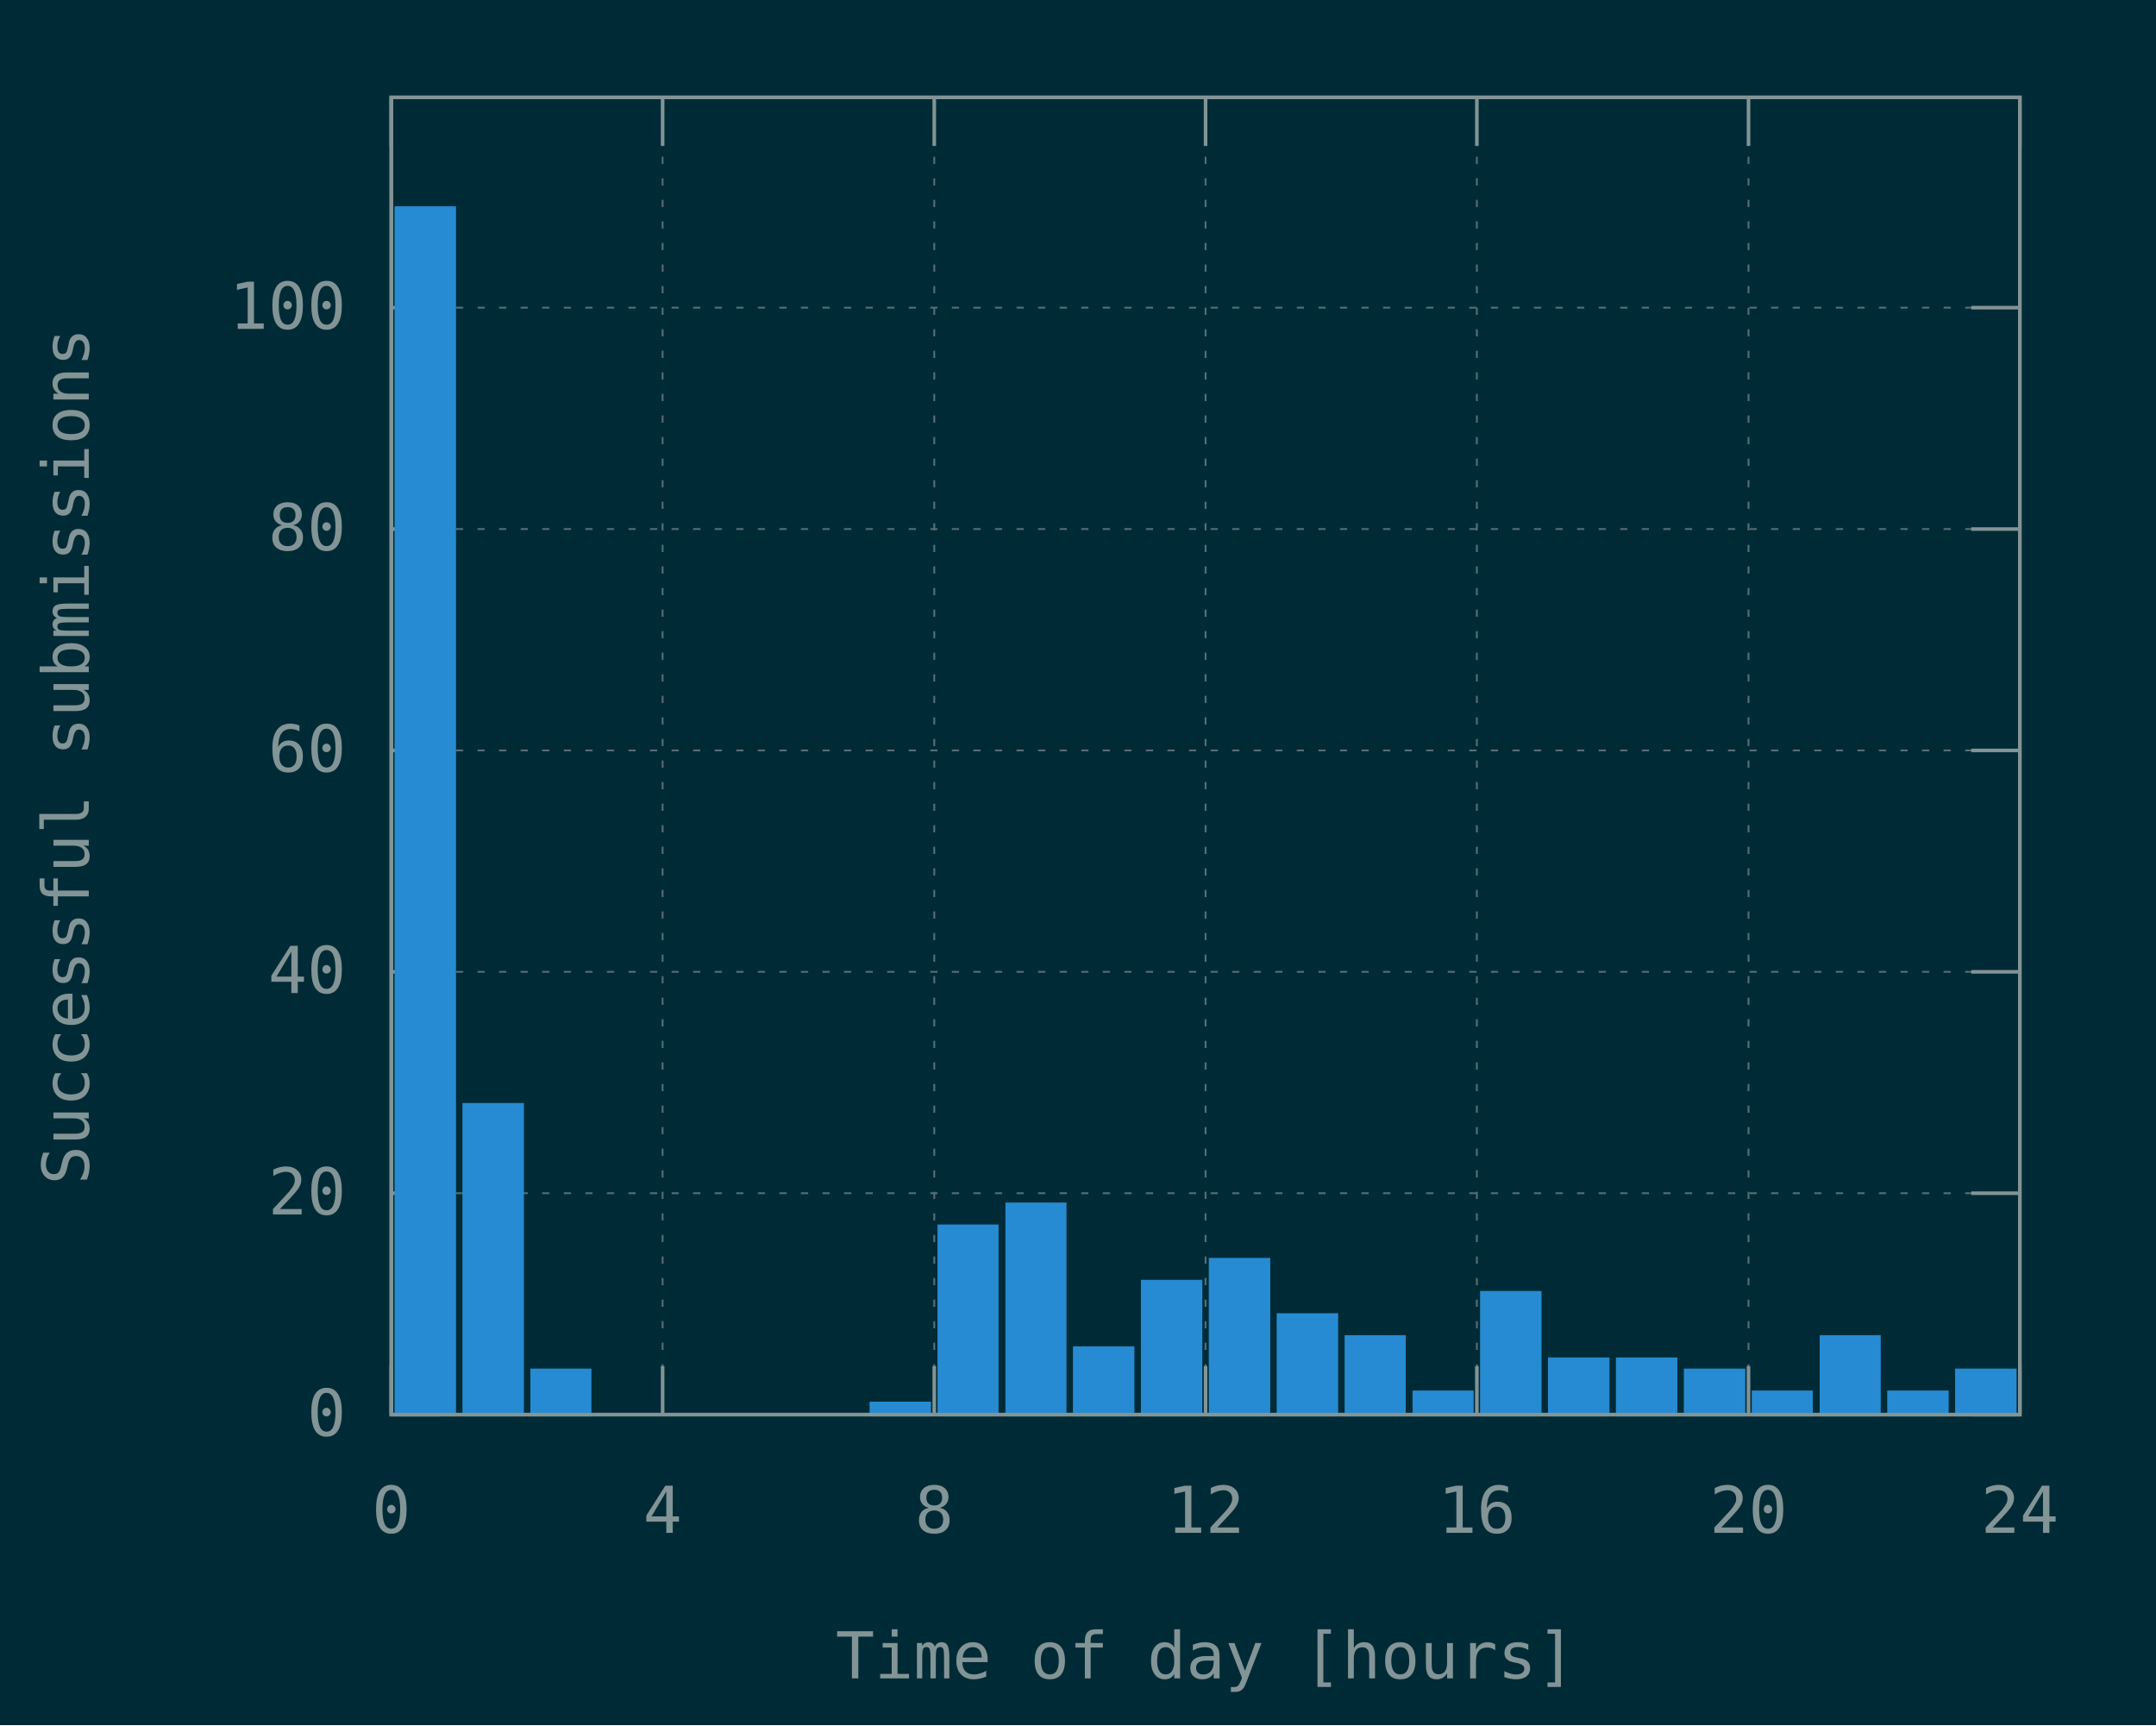
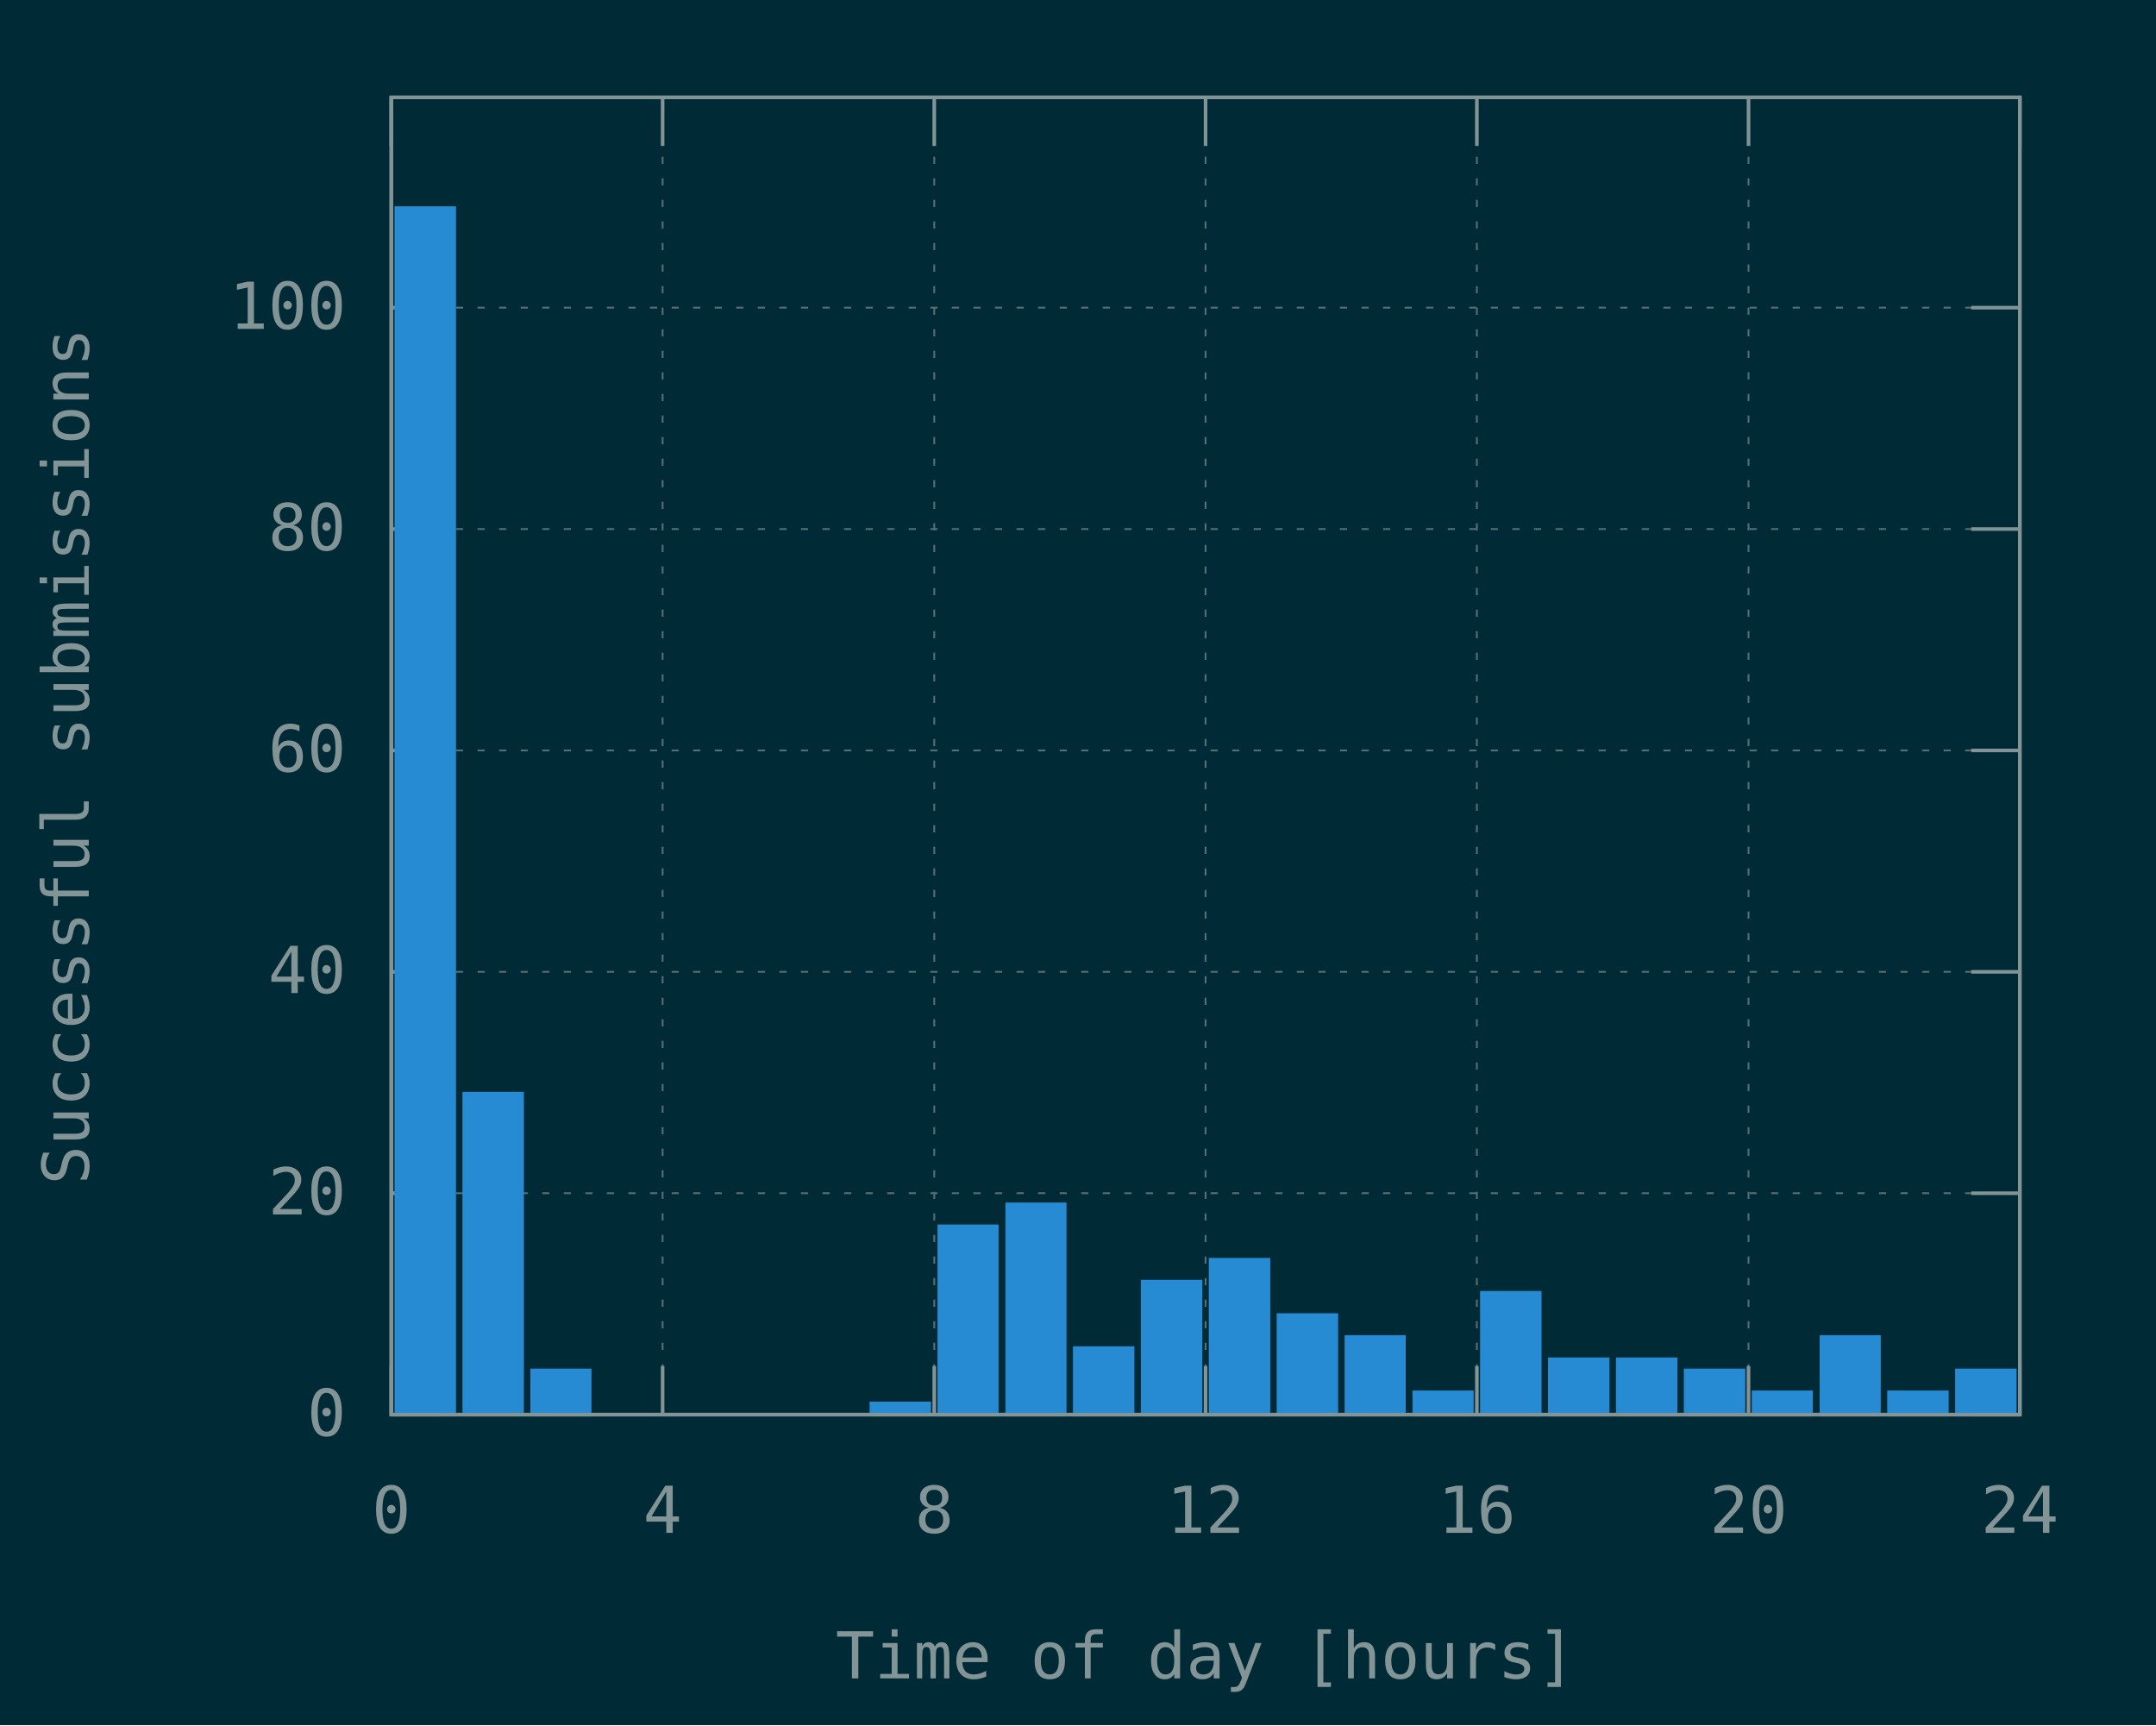
<svg xmlns="http://www.w3.org/2000/svg" xmlns:xlink="http://www.w3.org/1999/xlink" width="600" height="480" viewBox="0 0 600 480">
  <g id="gnuplot_canvas">
    <rect x="0" y="0" width="600" height="480" fill="#002b36" />
    <defs>
      <circle id="gpDot" r="0.5" stroke-width="0.5" stroke="currentColor" />
      <path id="gpPt0" stroke-width="0.148" stroke="currentColor" d="M-1,0 h2 M0,-1 v2" />
      <path id="gpPt1" stroke-width="0.148" stroke="currentColor" d="M-1,-1 L1,1 M1,-1 L-1,1" />
      <path id="gpPt2" stroke-width="0.148" stroke="currentColor" d="M-1,0 L1,0 M0,-1 L0,1 M-1,-1 L1,1 M-1,1 L1,-1" />
      <rect id="gpPt3" stroke-width="0.148" stroke="currentColor" x="-1" y="-1" width="2" height="2" />
      <rect id="gpPt4" stroke-width="0.148" stroke="currentColor" fill="currentColor" x="-1" y="-1" width="2" height="2" />
      <circle id="gpPt5" stroke-width="0.148" stroke="currentColor" cx="0" cy="0" r="1" />
      <use xlink:href="#gpPt5" id="gpPt6" fill="currentColor" stroke="none" />
      <path id="gpPt7" stroke-width="0.148" stroke="currentColor" d="M0,-1.33 L-1.33,0.67 L1.33,0.67 z" />
      <use xlink:href="#gpPt7" id="gpPt8" fill="currentColor" stroke="none" />
      <use xlink:href="#gpPt7" id="gpPt9" stroke="currentColor" transform="rotate(180)" />
      <use xlink:href="#gpPt9" id="gpPt10" fill="currentColor" stroke="none" />
      <use xlink:href="#gpPt3" id="gpPt11" stroke="currentColor" transform="rotate(45)" />
      <use xlink:href="#gpPt11" id="gpPt12" fill="currentColor" stroke="none" />
      <path id="gpPt13" stroke-width="0.148" stroke="currentColor" d="M0,1.330 L1.265,0.411 L0.782,-1.067 L-0.782,-1.076 L-1.265,0.411 z" />
      <use xlink:href="#gpPt13" id="gpPt14" fill="currentColor" stroke="none" />
      <filter id="textbox" filterUnits="objectBoundingBox" x="0" y="0" height="1" width="1">
        <feFlood flood-color="#002B36" flood-opacity="1" result="bgnd" />
        <feComposite in="SourceGraphic" in2="bgnd" operator="atop" />
      </filter>
      <filter id="greybox" filterUnits="objectBoundingBox" x="0" y="0" height="1" width="1">
        <feFlood flood-color="lightgrey" flood-opacity="1" result="grey" />
        <feComposite in="SourceGraphic" in2="grey" operator="atop" />
      </filter>
    </defs>
    <g fill="none" color="#002B36" stroke="currentColor" stroke-width="1.00" stroke-linecap="butt" stroke-linejoin="miter">
</g>
    <g fill="none" color="black" stroke="currentColor" stroke-width="1.00" stroke-linecap="butt" stroke-linejoin="miter">
</g>
    <g fill="none" color="black" stroke="rgb(131, 148, 150)" stroke-width="0.50" stroke-linecap="butt" stroke-linejoin="miter">
</g>
    <g fill="none" color="gray" stroke="currentColor" stroke-width="0.50" stroke-linecap="butt" stroke-linejoin="miter">
      <path stroke="rgb( 88, 110, 117)" stroke-dasharray="2,4" class="gridline" d="M108.9,393.6 L562.1,393.6  " />
    </g>
    <g fill="none" color="gray" stroke="rgb( 88, 110, 117)" stroke-width="1.00" stroke-linecap="butt" stroke-linejoin="miter">
</g>
    <g fill="none" color="black" stroke="currentColor" stroke-width="1.00" stroke-linecap="butt" stroke-linejoin="miter">
      <path stroke="rgb(131, 148, 150)" d="M108.9,393.6 L122.4,393.6 M562.1,393.6 L548.6,393.6  " />
      <g transform="translate(96.3,399.5)" stroke="none" fill="rgb(131,148,150)" font-family="Inconsolata" font-size="18.00" text-anchor="end">
        <text>
          <tspan font-family="Inconsolata"> 0</tspan>
        </text>
      </g>
    </g>
    <g fill="none" color="black" stroke="currentColor" stroke-width="1.00" stroke-linecap="butt" stroke-linejoin="miter">
</g>
    <g fill="none" color="black" stroke="rgb(131, 148, 150)" stroke-width="0.50" stroke-linecap="butt" stroke-linejoin="miter">
</g>
    <g fill="none" color="gray" stroke="currentColor" stroke-width="0.50" stroke-linecap="butt" stroke-linejoin="miter">
      <path stroke="rgb( 88, 110, 117)" stroke-dasharray="2,4" class="gridline" d="M108.9,332.0 L562.1,332.0  " />
    </g>
    <g fill="none" color="gray" stroke="rgb( 88, 110, 117)" stroke-width="1.00" stroke-linecap="butt" stroke-linejoin="miter">
</g>
    <g fill="none" color="black" stroke="currentColor" stroke-width="1.00" stroke-linecap="butt" stroke-linejoin="miter">
      <path stroke="rgb(131, 148, 150)" d="M108.9,332.0 L122.4,332.0 M562.1,332.0 L548.6,332.0  " />
      <g transform="translate(96.3,337.9)" stroke="none" fill="rgb(131,148,150)" font-family="Inconsolata" font-size="18.00" text-anchor="end">
        <text>
          <tspan font-family="Inconsolata"> 20</tspan>
        </text>
      </g>
    </g>
    <g fill="none" color="black" stroke="currentColor" stroke-width="1.00" stroke-linecap="butt" stroke-linejoin="miter">
</g>
    <g fill="none" color="black" stroke="rgb(131, 148, 150)" stroke-width="0.50" stroke-linecap="butt" stroke-linejoin="miter">
</g>
    <g fill="none" color="gray" stroke="currentColor" stroke-width="0.50" stroke-linecap="butt" stroke-linejoin="miter">
      <path stroke="rgb( 88, 110, 117)" stroke-dasharray="2,4" class="gridline" d="M108.9,270.4 L562.1,270.4  " />
    </g>
    <g fill="none" color="gray" stroke="rgb( 88, 110, 117)" stroke-width="1.00" stroke-linecap="butt" stroke-linejoin="miter">
</g>
    <g fill="none" color="black" stroke="currentColor" stroke-width="1.00" stroke-linecap="butt" stroke-linejoin="miter">
      <path stroke="rgb(131, 148, 150)" d="M108.9,270.4 L122.4,270.4 M562.1,270.4 L548.6,270.4  " />
      <g transform="translate(96.3,276.3)" stroke="none" fill="rgb(131,148,150)" font-family="Inconsolata" font-size="18.00" text-anchor="end">
        <text>
          <tspan font-family="Inconsolata"> 40</tspan>
        </text>
      </g>
    </g>
    <g fill="none" color="black" stroke="currentColor" stroke-width="1.00" stroke-linecap="butt" stroke-linejoin="miter">
</g>
    <g fill="none" color="black" stroke="rgb(131, 148, 150)" stroke-width="0.50" stroke-linecap="butt" stroke-linejoin="miter">
</g>
    <g fill="none" color="gray" stroke="currentColor" stroke-width="0.50" stroke-linecap="butt" stroke-linejoin="miter">
      <path stroke="rgb( 88, 110, 117)" stroke-dasharray="2,4" class="gridline" d="M108.9,208.8 L562.1,208.8  " />
    </g>
    <g fill="none" color="gray" stroke="rgb( 88, 110, 117)" stroke-width="1.00" stroke-linecap="butt" stroke-linejoin="miter">
</g>
    <g fill="none" color="black" stroke="currentColor" stroke-width="1.00" stroke-linecap="butt" stroke-linejoin="miter">
      <path stroke="rgb(131, 148, 150)" d="M108.9,208.8 L122.4,208.8 M562.1,208.8 L548.6,208.8  " />
      <g transform="translate(96.3,214.7)" stroke="none" fill="rgb(131,148,150)" font-family="Inconsolata" font-size="18.00" text-anchor="end">
        <text>
          <tspan font-family="Inconsolata"> 60</tspan>
        </text>
      </g>
    </g>
    <g fill="none" color="black" stroke="currentColor" stroke-width="1.00" stroke-linecap="butt" stroke-linejoin="miter">
</g>
    <g fill="none" color="black" stroke="rgb(131, 148, 150)" stroke-width="0.50" stroke-linecap="butt" stroke-linejoin="miter">
</g>
    <g fill="none" color="gray" stroke="currentColor" stroke-width="0.50" stroke-linecap="butt" stroke-linejoin="miter">
      <path stroke="rgb( 88, 110, 117)" stroke-dasharray="2,4" class="gridline" d="M108.9,147.2 L562.1,147.2  " />
    </g>
    <g fill="none" color="gray" stroke="rgb( 88, 110, 117)" stroke-width="1.00" stroke-linecap="butt" stroke-linejoin="miter">
</g>
    <g fill="none" color="black" stroke="currentColor" stroke-width="1.00" stroke-linecap="butt" stroke-linejoin="miter">
      <path stroke="rgb(131, 148, 150)" d="M108.9,147.2 L122.4,147.2 M562.1,147.2 L548.6,147.2  " />
      <g transform="translate(96.3,153.1)" stroke="none" fill="rgb(131,148,150)" font-family="Inconsolata" font-size="18.00" text-anchor="end">
        <text>
          <tspan font-family="Inconsolata"> 80</tspan>
        </text>
      </g>
    </g>
    <g fill="none" color="black" stroke="currentColor" stroke-width="1.00" stroke-linecap="butt" stroke-linejoin="miter">
</g>
    <g fill="none" color="black" stroke="rgb(131, 148, 150)" stroke-width="0.50" stroke-linecap="butt" stroke-linejoin="miter">
</g>
    <g fill="none" color="gray" stroke="currentColor" stroke-width="0.50" stroke-linecap="butt" stroke-linejoin="miter">
      <path stroke="rgb( 88, 110, 117)" stroke-dasharray="2,4" class="gridline" d="M108.9,85.6 L562.1,85.6  " />
    </g>
    <g fill="none" color="gray" stroke="rgb( 88, 110, 117)" stroke-width="1.00" stroke-linecap="butt" stroke-linejoin="miter">
</g>
    <g fill="none" color="black" stroke="currentColor" stroke-width="1.00" stroke-linecap="butt" stroke-linejoin="miter">
      <path stroke="rgb(131, 148, 150)" d="M108.9,85.6 L122.4,85.6 M562.1,85.6 L548.6,85.6  " />
      <g transform="translate(96.3,91.5)" stroke="none" fill="rgb(131,148,150)" font-family="Inconsolata" font-size="18.00" text-anchor="end">
        <text>
          <tspan font-family="Inconsolata"> 100</tspan>
        </text>
      </g>
    </g>
    <g fill="none" color="black" stroke="currentColor" stroke-width="1.00" stroke-linecap="butt" stroke-linejoin="miter">
</g>
    <g fill="none" color="black" stroke="rgb(131, 148, 150)" stroke-width="0.50" stroke-linecap="butt" stroke-linejoin="miter">
</g>
    <g fill="none" color="gray" stroke="currentColor" stroke-width="0.50" stroke-linecap="butt" stroke-linejoin="miter">
      <path stroke="rgb( 88, 110, 117)" stroke-dasharray="2,4" class="gridline" d="M108.9,393.6 L108.9,27.1  " />
    </g>
    <g fill="none" color="gray" stroke="rgb( 88, 110, 117)" stroke-width="1.00" stroke-linecap="butt" stroke-linejoin="miter">
</g>
    <g fill="none" color="black" stroke="currentColor" stroke-width="1.00" stroke-linecap="butt" stroke-linejoin="miter">
      <path stroke="rgb(131, 148, 150)" d="M108.9,393.6 L108.9,380.1 M108.9,27.1 L108.9,40.6  " />
      <g transform="translate(108.9,426.5)" stroke="none" fill="rgb(131,148,150)" font-family="Inconsolata" font-size="18.00" text-anchor="middle">
        <text>
          <tspan font-family="Inconsolata"> 0</tspan>
        </text>
      </g>
    </g>
    <g fill="none" color="black" stroke="currentColor" stroke-width="1.00" stroke-linecap="butt" stroke-linejoin="miter">
</g>
    <g fill="none" color="black" stroke="rgb(131, 148, 150)" stroke-width="0.50" stroke-linecap="butt" stroke-linejoin="miter">
</g>
    <g fill="none" color="gray" stroke="currentColor" stroke-width="0.50" stroke-linecap="butt" stroke-linejoin="miter">
      <path stroke="rgb( 88, 110, 117)" stroke-dasharray="2,4" class="gridline" d="M184.4,393.6 L184.4,27.1  " />
    </g>
    <g fill="none" color="gray" stroke="rgb( 88, 110, 117)" stroke-width="1.00" stroke-linecap="butt" stroke-linejoin="miter">
</g>
    <g fill="none" color="black" stroke="currentColor" stroke-width="1.00" stroke-linecap="butt" stroke-linejoin="miter">
      <path stroke="rgb(131, 148, 150)" d="M184.4,393.6 L184.4,380.1 M184.4,27.1 L184.4,40.6  " />
      <g transform="translate(184.4,426.5)" stroke="none" fill="rgb(131,148,150)" font-family="Inconsolata" font-size="18.00" text-anchor="middle">
        <text>
          <tspan font-family="Inconsolata"> 4</tspan>
        </text>
      </g>
    </g>
    <g fill="none" color="black" stroke="currentColor" stroke-width="1.00" stroke-linecap="butt" stroke-linejoin="miter">
</g>
    <g fill="none" color="black" stroke="rgb(131, 148, 150)" stroke-width="0.50" stroke-linecap="butt" stroke-linejoin="miter">
</g>
    <g fill="none" color="gray" stroke="currentColor" stroke-width="0.50" stroke-linecap="butt" stroke-linejoin="miter">
      <path stroke="rgb( 88, 110, 117)" stroke-dasharray="2,4" class="gridline" d="M260.0,393.6 L260.0,27.1  " />
    </g>
    <g fill="none" color="gray" stroke="rgb( 88, 110, 117)" stroke-width="1.00" stroke-linecap="butt" stroke-linejoin="miter">
</g>
    <g fill="none" color="black" stroke="currentColor" stroke-width="1.00" stroke-linecap="butt" stroke-linejoin="miter">
      <path stroke="rgb(131, 148, 150)" d="M260.0,393.6 L260.0,380.1 M260.0,27.1 L260.0,40.6  " />
      <g transform="translate(260.0,426.5)" stroke="none" fill="rgb(131,148,150)" font-family="Inconsolata" font-size="18.00" text-anchor="middle">
        <text>
          <tspan font-family="Inconsolata"> 8</tspan>
        </text>
      </g>
    </g>
    <g fill="none" color="black" stroke="currentColor" stroke-width="1.00" stroke-linecap="butt" stroke-linejoin="miter">
</g>
    <g fill="none" color="black" stroke="rgb(131, 148, 150)" stroke-width="0.50" stroke-linecap="butt" stroke-linejoin="miter">
</g>
    <g fill="none" color="gray" stroke="currentColor" stroke-width="0.50" stroke-linecap="butt" stroke-linejoin="miter">
      <path stroke="rgb( 88, 110, 117)" stroke-dasharray="2,4" class="gridline" d="M335.5,393.6 L335.5,27.1  " />
    </g>
    <g fill="none" color="gray" stroke="rgb( 88, 110, 117)" stroke-width="1.00" stroke-linecap="butt" stroke-linejoin="miter">
</g>
    <g fill="none" color="black" stroke="currentColor" stroke-width="1.00" stroke-linecap="butt" stroke-linejoin="miter">
      <path stroke="rgb(131, 148, 150)" d="M335.5,393.6 L335.5,380.1 M335.5,27.1 L335.5,40.6  " />
      <g transform="translate(335.5,426.5)" stroke="none" fill="rgb(131,148,150)" font-family="Inconsolata" font-size="18.00" text-anchor="middle">
        <text>
          <tspan font-family="Inconsolata"> 12</tspan>
        </text>
      </g>
    </g>
    <g fill="none" color="black" stroke="currentColor" stroke-width="1.00" stroke-linecap="butt" stroke-linejoin="miter">
</g>
    <g fill="none" color="black" stroke="rgb(131, 148, 150)" stroke-width="0.50" stroke-linecap="butt" stroke-linejoin="miter">
</g>
    <g fill="none" color="gray" stroke="currentColor" stroke-width="0.50" stroke-linecap="butt" stroke-linejoin="miter">
      <path stroke="rgb( 88, 110, 117)" stroke-dasharray="2,4" class="gridline" d="M411.0,393.6 L411.0,27.1  " />
    </g>
    <g fill="none" color="gray" stroke="rgb( 88, 110, 117)" stroke-width="1.00" stroke-linecap="butt" stroke-linejoin="miter">
</g>
    <g fill="none" color="black" stroke="currentColor" stroke-width="1.00" stroke-linecap="butt" stroke-linejoin="miter">
      <path stroke="rgb(131, 148, 150)" d="M411.0,393.6 L411.0,380.1 M411.0,27.1 L411.0,40.6  " />
      <g transform="translate(411.0,426.5)" stroke="none" fill="rgb(131,148,150)" font-family="Inconsolata" font-size="18.00" text-anchor="middle">
        <text>
          <tspan font-family="Inconsolata"> 16</tspan>
        </text>
      </g>
    </g>
    <g fill="none" color="black" stroke="currentColor" stroke-width="1.00" stroke-linecap="butt" stroke-linejoin="miter">
</g>
    <g fill="none" color="black" stroke="rgb(131, 148, 150)" stroke-width="0.50" stroke-linecap="butt" stroke-linejoin="miter">
</g>
    <g fill="none" color="gray" stroke="currentColor" stroke-width="0.50" stroke-linecap="butt" stroke-linejoin="miter">
      <path stroke="rgb( 88, 110, 117)" stroke-dasharray="2,4" class="gridline" d="M486.6,393.6 L486.6,40.6 L486.6,27.1  " />
    </g>
    <g fill="none" color="gray" stroke="rgb( 88, 110, 117)" stroke-width="1.00" stroke-linecap="butt" stroke-linejoin="miter">
</g>
    <g fill="none" color="black" stroke="currentColor" stroke-width="1.00" stroke-linecap="butt" stroke-linejoin="miter">
      <path stroke="rgb(131, 148, 150)" d="M486.6,393.6 L486.6,380.1 M486.6,27.1 L486.6,40.6  " />
      <g transform="translate(486.6,426.5)" stroke="none" fill="rgb(131,148,150)" font-family="Inconsolata" font-size="18.00" text-anchor="middle">
        <text>
          <tspan font-family="Inconsolata"> 20</tspan>
        </text>
      </g>
    </g>
    <g fill="none" color="black" stroke="currentColor" stroke-width="1.00" stroke-linecap="butt" stroke-linejoin="miter">
</g>
    <g fill="none" color="black" stroke="rgb(131, 148, 150)" stroke-width="0.50" stroke-linecap="butt" stroke-linejoin="miter">
</g>
    <g fill="none" color="gray" stroke="currentColor" stroke-width="0.50" stroke-linecap="butt" stroke-linejoin="miter">
      <path stroke="rgb( 88, 110, 117)" stroke-dasharray="2,4" class="gridline" d="M562.1,393.6 L562.1,27.1  " />
    </g>
    <g fill="none" color="gray" stroke="rgb( 88, 110, 117)" stroke-width="1.00" stroke-linecap="butt" stroke-linejoin="miter">
</g>
    <g fill="none" color="black" stroke="currentColor" stroke-width="1.00" stroke-linecap="butt" stroke-linejoin="miter">
      <path stroke="rgb(131, 148, 150)" d="M562.1,393.6 L562.1,380.1 M562.1,27.1 L562.1,40.6  " />
      <g transform="translate(562.1,426.5)" stroke="none" fill="rgb(131,148,150)" font-family="Inconsolata" font-size="18.00" text-anchor="middle">
        <text>
          <tspan font-family="Inconsolata"> 24</tspan>
        </text>
      </g>
    </g>
    <g fill="none" color="black" stroke="currentColor" stroke-width="1.00" stroke-linecap="butt" stroke-linejoin="miter">
</g>
    <g fill="none" color="black" stroke="currentColor" stroke-width="1.00" stroke-linecap="butt" stroke-linejoin="miter">
      <path stroke="rgb(131, 148, 150)" d="M108.9,27.1 L108.9,393.6 L562.1,393.6 L562.1,27.1 L108.9,27.1 Z  " />
    </g>
    <g fill="none" color="black" stroke="currentColor" stroke-width="1.00" stroke-linecap="butt" stroke-linejoin="miter">
      <g transform="translate(24.7,210.4) rotate(270)" stroke="none" fill="rgb(131,148,150)" font-family="Inconsolata" font-size="18.00" text-anchor="middle">
        <text>
          <tspan font-family="Inconsolata">Successful submissions</tspan>
        </text>
      </g>
    </g>
    <g fill="none" color="black" stroke="currentColor" stroke-width="1.00" stroke-linecap="butt" stroke-linejoin="miter">
      <g transform="translate(335.5,467.0)" stroke="none" fill="rgb(131,148,150)" font-family="Inconsolata" font-size="18.00" text-anchor="middle">
        <text>
          <tspan font-family="Inconsolata">Time of day [hours]</tspan>
        </text>
      </g>
    </g>
    <g fill="none" color="black" stroke="currentColor" stroke-width="1.00" stroke-linecap="butt" stroke-linejoin="miter">
</g>
    <g id="gnuplot_plot_1">
      <g fill="none" color="black" stroke="currentColor" stroke-width="1.00" stroke-linecap="butt" stroke-linejoin="miter">
        <g stroke="none" shape-rendering="crispEdges">
          <polygon fill="rgb( 38, 139, 210)" points="110.3,393.6 126.5,393.6 126.5,57.8 110.3,57.8 " />
        </g>
        <path stroke="rgb( 38, 139, 210)" d="M110.3,393.6 L110.3,57.9 L126.4,57.9 L126.4,393.6 L110.3,393.6 Z  " />
        <g stroke="none" shape-rendering="crispEdges">
-           <polygon fill="rgb( 38, 139, 210)" points="129.2,393.6 145.4,393.6 145.4,307.3 129.2,307.3 " />
-         </g>
-         <path stroke="rgb( 38, 139, 210)" d="M129.2,393.6 L129.2,307.4 L145.3,307.4 L145.3,393.6 L129.2,393.6 Z  " />
+           <polygon fill="rgb( 38, 139, 210)" points="129.2,393.6 145.4,393.6 145.4,304.2 129.2,304.2 " />
+         </g>
+         <path stroke="rgb( 38, 139, 210)" d="M129.2,393.6 L129.2,304.3 L145.3,304.3 L145.3,393.6 L129.2,393.6 Z  " />
        <g stroke="none" shape-rendering="crispEdges">
          <polygon fill="rgb( 38, 139, 210)" points="148.1,393.6 164.2,393.6 164.2,381.2 148.1,381.2 " />
        </g>
        <path stroke="rgb( 38, 139, 210)" d="M148.1,393.6 L148.1,381.3 L164.1,381.3 L164.1,393.6 L148.1,393.6 Z  " />
        <g stroke="none" shape-rendering="crispEdges">
          <polygon fill="rgb( 38, 139, 210)" points="242.5,393.6 258.7,393.6 258.7,390.4 242.5,390.4 " />
        </g>
        <path stroke="rgb( 38, 139, 210)" d="M242.5,393.6 L242.5,390.5 L258.6,390.5 L258.6,393.6 L242.5,393.6 Z  " />
        <g stroke="none" shape-rendering="crispEdges">
          <polygon fill="rgb( 38, 139, 210)" points="261.4,393.6 277.5,393.6 277.5,341.1 261.4,341.1 " />
        </g>
        <path stroke="rgb( 38, 139, 210)" d="M261.4,393.6 L261.4,341.2 L277.4,341.2 L277.4,393.6 L261.4,393.6 Z  " />
        <g stroke="none" shape-rendering="crispEdges">
          <polygon fill="rgb( 38, 139, 210)" points="280.3,393.6 296.4,393.6 296.4,335.0 280.3,335.0 " />
        </g>
        <path stroke="rgb( 38, 139, 210)" d="M280.3,393.6 L280.3,335.1 L296.3,335.1 L296.3,393.6 L280.3,393.6 Z  " />
        <g stroke="none" shape-rendering="crispEdges">
          <polygon fill="rgb( 38, 139, 210)" points="299.1,393.6 315.3,393.6 315.3,375.0 299.1,375.0 " />
        </g>
        <path stroke="rgb( 38, 139, 210)" d="M299.1,393.6 L299.1,375.1 L315.2,375.1 L315.2,393.6 L299.1,393.6 Z  " />
        <g stroke="none" shape-rendering="crispEdges">
          <polygon fill="rgb( 38, 139, 210)" points="318.0,393.6 334.2,393.6 334.2,356.5 318.0,356.5 " />
        </g>
        <path stroke="rgb( 38, 139, 210)" d="M318.0,393.6 L318.0,356.6 L334.1,356.6 L334.1,393.6 L318.0,393.6 Z  " />
        <g stroke="none" shape-rendering="crispEdges">
          <polygon fill="rgb( 38, 139, 210)" points="336.9,393.6 353.1,393.6 353.1,350.4 336.9,350.4 " />
        </g>
        <path stroke="rgb( 38, 139, 210)" d="M336.9,393.6 L336.9,350.5 L353.0,350.5 L353.0,393.6 L336.9,393.6 Z  " />
        <g stroke="none" shape-rendering="crispEdges">
          <polygon fill="rgb( 38, 139, 210)" points="355.8,393.6 372.0,393.6 372.0,365.8 355.8,365.8 " />
        </g>
        <path stroke="rgb( 38, 139, 210)" d="M355.8,393.6 L355.8,365.9 L371.9,365.9 L371.9,393.6 L355.8,393.6 Z  " />
        <g stroke="none" shape-rendering="crispEdges">
          <polygon fill="rgb( 38, 139, 210)" points="374.7,393.6 390.8,393.6 390.8,371.9 374.7,371.9 " />
        </g>
        <path stroke="rgb( 38, 139, 210)" d="M374.7,393.6 L374.7,372.0 L390.7,372.0 L390.7,393.6 L374.7,393.6 Z  " />
        <g stroke="none" shape-rendering="crispEdges">
          <polygon fill="rgb( 38, 139, 210)" points="393.6,393.6 409.7,393.6 409.7,387.3 393.6,387.3 " />
        </g>
        <path stroke="rgb( 38, 139, 210)" d="M393.6,393.6 L393.6,387.4 L409.6,387.4 L409.6,393.6 L393.6,393.6 Z  " />
        <g stroke="none" shape-rendering="crispEdges">
          <polygon fill="rgb( 38, 139, 210)" points="412.4,393.6 428.6,393.6 428.6,359.6 412.4,359.6 " />
        </g>
        <path stroke="rgb( 38, 139, 210)" d="M412.4,393.6 L412.4,359.7 L428.5,359.7 L428.5,393.6 L412.4,393.6 Z  " />
        <g stroke="none" shape-rendering="crispEdges">
          <polygon fill="rgb( 38, 139, 210)" points="431.3,393.6 447.5,393.6 447.5,378.1 431.3,378.1 " />
        </g>
        <path stroke="rgb( 38, 139, 210)" d="M431.3,393.6 L431.3,378.2 L447.4,378.2 L447.4,393.6 L431.3,393.6 Z  " />
        <g stroke="none" shape-rendering="crispEdges">
          <polygon fill="rgb( 38, 139, 210)" points="450.2,393.6 466.4,393.6 466.4,378.1 450.2,378.1 " />
        </g>
        <path stroke="rgb( 38, 139, 210)" d="M450.2,393.6 L450.2,378.2 L466.3,378.2 L466.3,393.6 L450.2,393.6 Z  " />
        <g stroke="none" shape-rendering="crispEdges">
          <polygon fill="rgb( 38, 139, 210)" points="469.1,393.6 485.3,393.6 485.3,381.2 469.1,381.2 " />
        </g>
        <path stroke="rgb( 38, 139, 210)" d="M469.1,393.6 L469.1,381.3 L485.2,381.3 L485.2,393.6 L469.1,393.6 Z  " />
        <g stroke="none" shape-rendering="crispEdges">
          <polygon fill="rgb( 38, 139, 210)" points="488.0,393.6 504.1,393.6 504.1,387.3 488.0,387.3 " />
        </g>
        <path stroke="rgb( 38, 139, 210)" d="M488.0,393.6 L488.0,387.4 L504.0,387.4 L504.0,393.6 L488.0,393.6 Z  " />
        <g stroke="none" shape-rendering="crispEdges">
          <polygon fill="rgb( 38, 139, 210)" points="506.9,393.6 523.0,393.6 523.0,371.9 506.9,371.9 " />
        </g>
        <path stroke="rgb( 38, 139, 210)" d="M506.9,393.6 L506.9,372.0 L522.9,372.0 L522.9,393.6 L506.9,393.6 Z  " />
        <g stroke="none" shape-rendering="crispEdges">
          <polygon fill="rgb( 38, 139, 210)" points="525.7,393.6 541.9,393.6 541.9,387.3 525.7,387.3 " />
        </g>
        <path stroke="rgb( 38, 139, 210)" d="M525.7,393.6 L525.7,387.4 L541.8,387.4 L541.8,393.6 L525.7,393.6 Z  " />
        <g stroke="none" shape-rendering="crispEdges">
          <polygon fill="rgb( 38, 139, 210)" points="544.6,393.6 560.8,393.6 560.8,381.2 544.6,381.2 " />
        </g>
        <path stroke="rgb( 38, 139, 210)" d="M544.6,393.6 L544.6,381.3 L560.7,381.3 L560.7,393.6 L544.6,393.6 Z  " />
      </g>
    </g>
    <g fill="none" color="#002B36" stroke="rgb( 38, 139, 210)" stroke-width="2.00" stroke-linecap="butt" stroke-linejoin="miter">
</g>
    <g fill="none" color="black" stroke="currentColor" stroke-width="2.00" stroke-linecap="butt" stroke-linejoin="miter">
</g>
    <g fill="none" color="black" stroke="black" stroke-width="1.00" stroke-linecap="butt" stroke-linejoin="miter">
</g>
    <g fill="none" color="black" stroke="currentColor" stroke-width="1.00" stroke-linecap="butt" stroke-linejoin="miter">
      <path stroke="rgb(131, 148, 150)" d="M108.9,27.1 L108.9,393.6 L562.1,393.6 L562.1,27.1 L108.9,27.1 Z  " />
    </g>
    <g fill="none" color="black" stroke="currentColor" stroke-width="1.00" stroke-linecap="butt" stroke-linejoin="miter">
</g>
  </g>
</svg>
